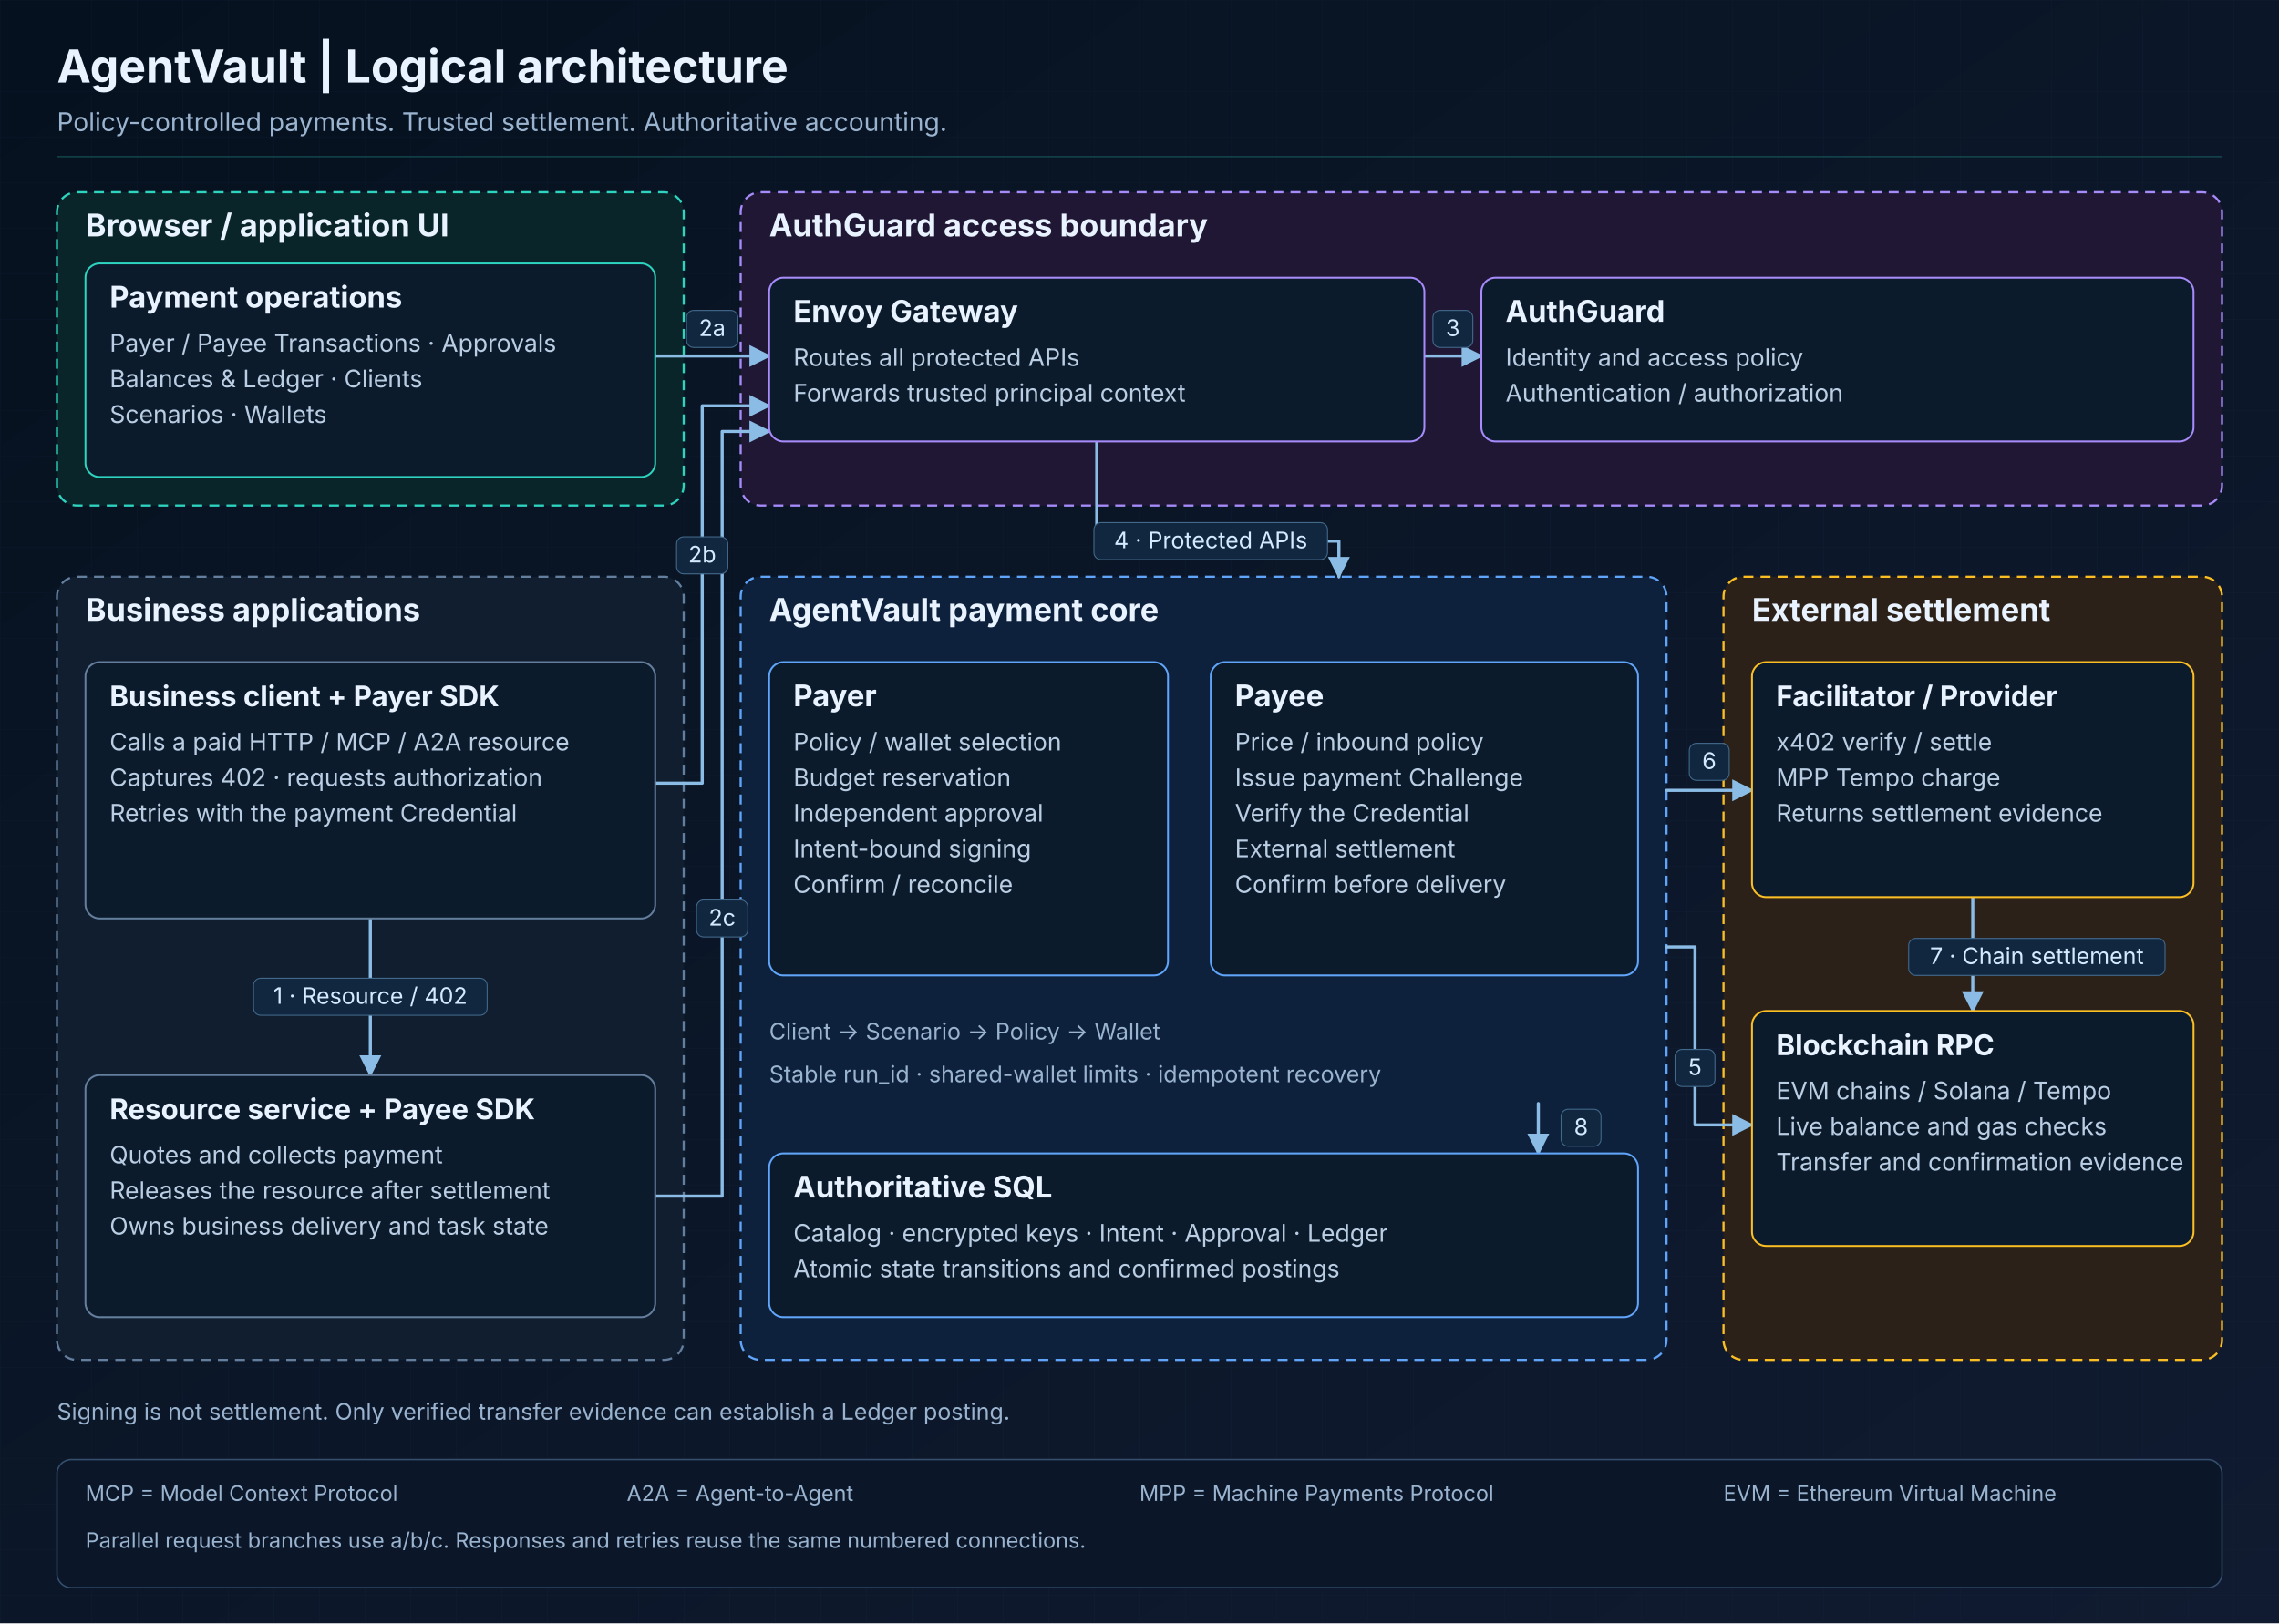
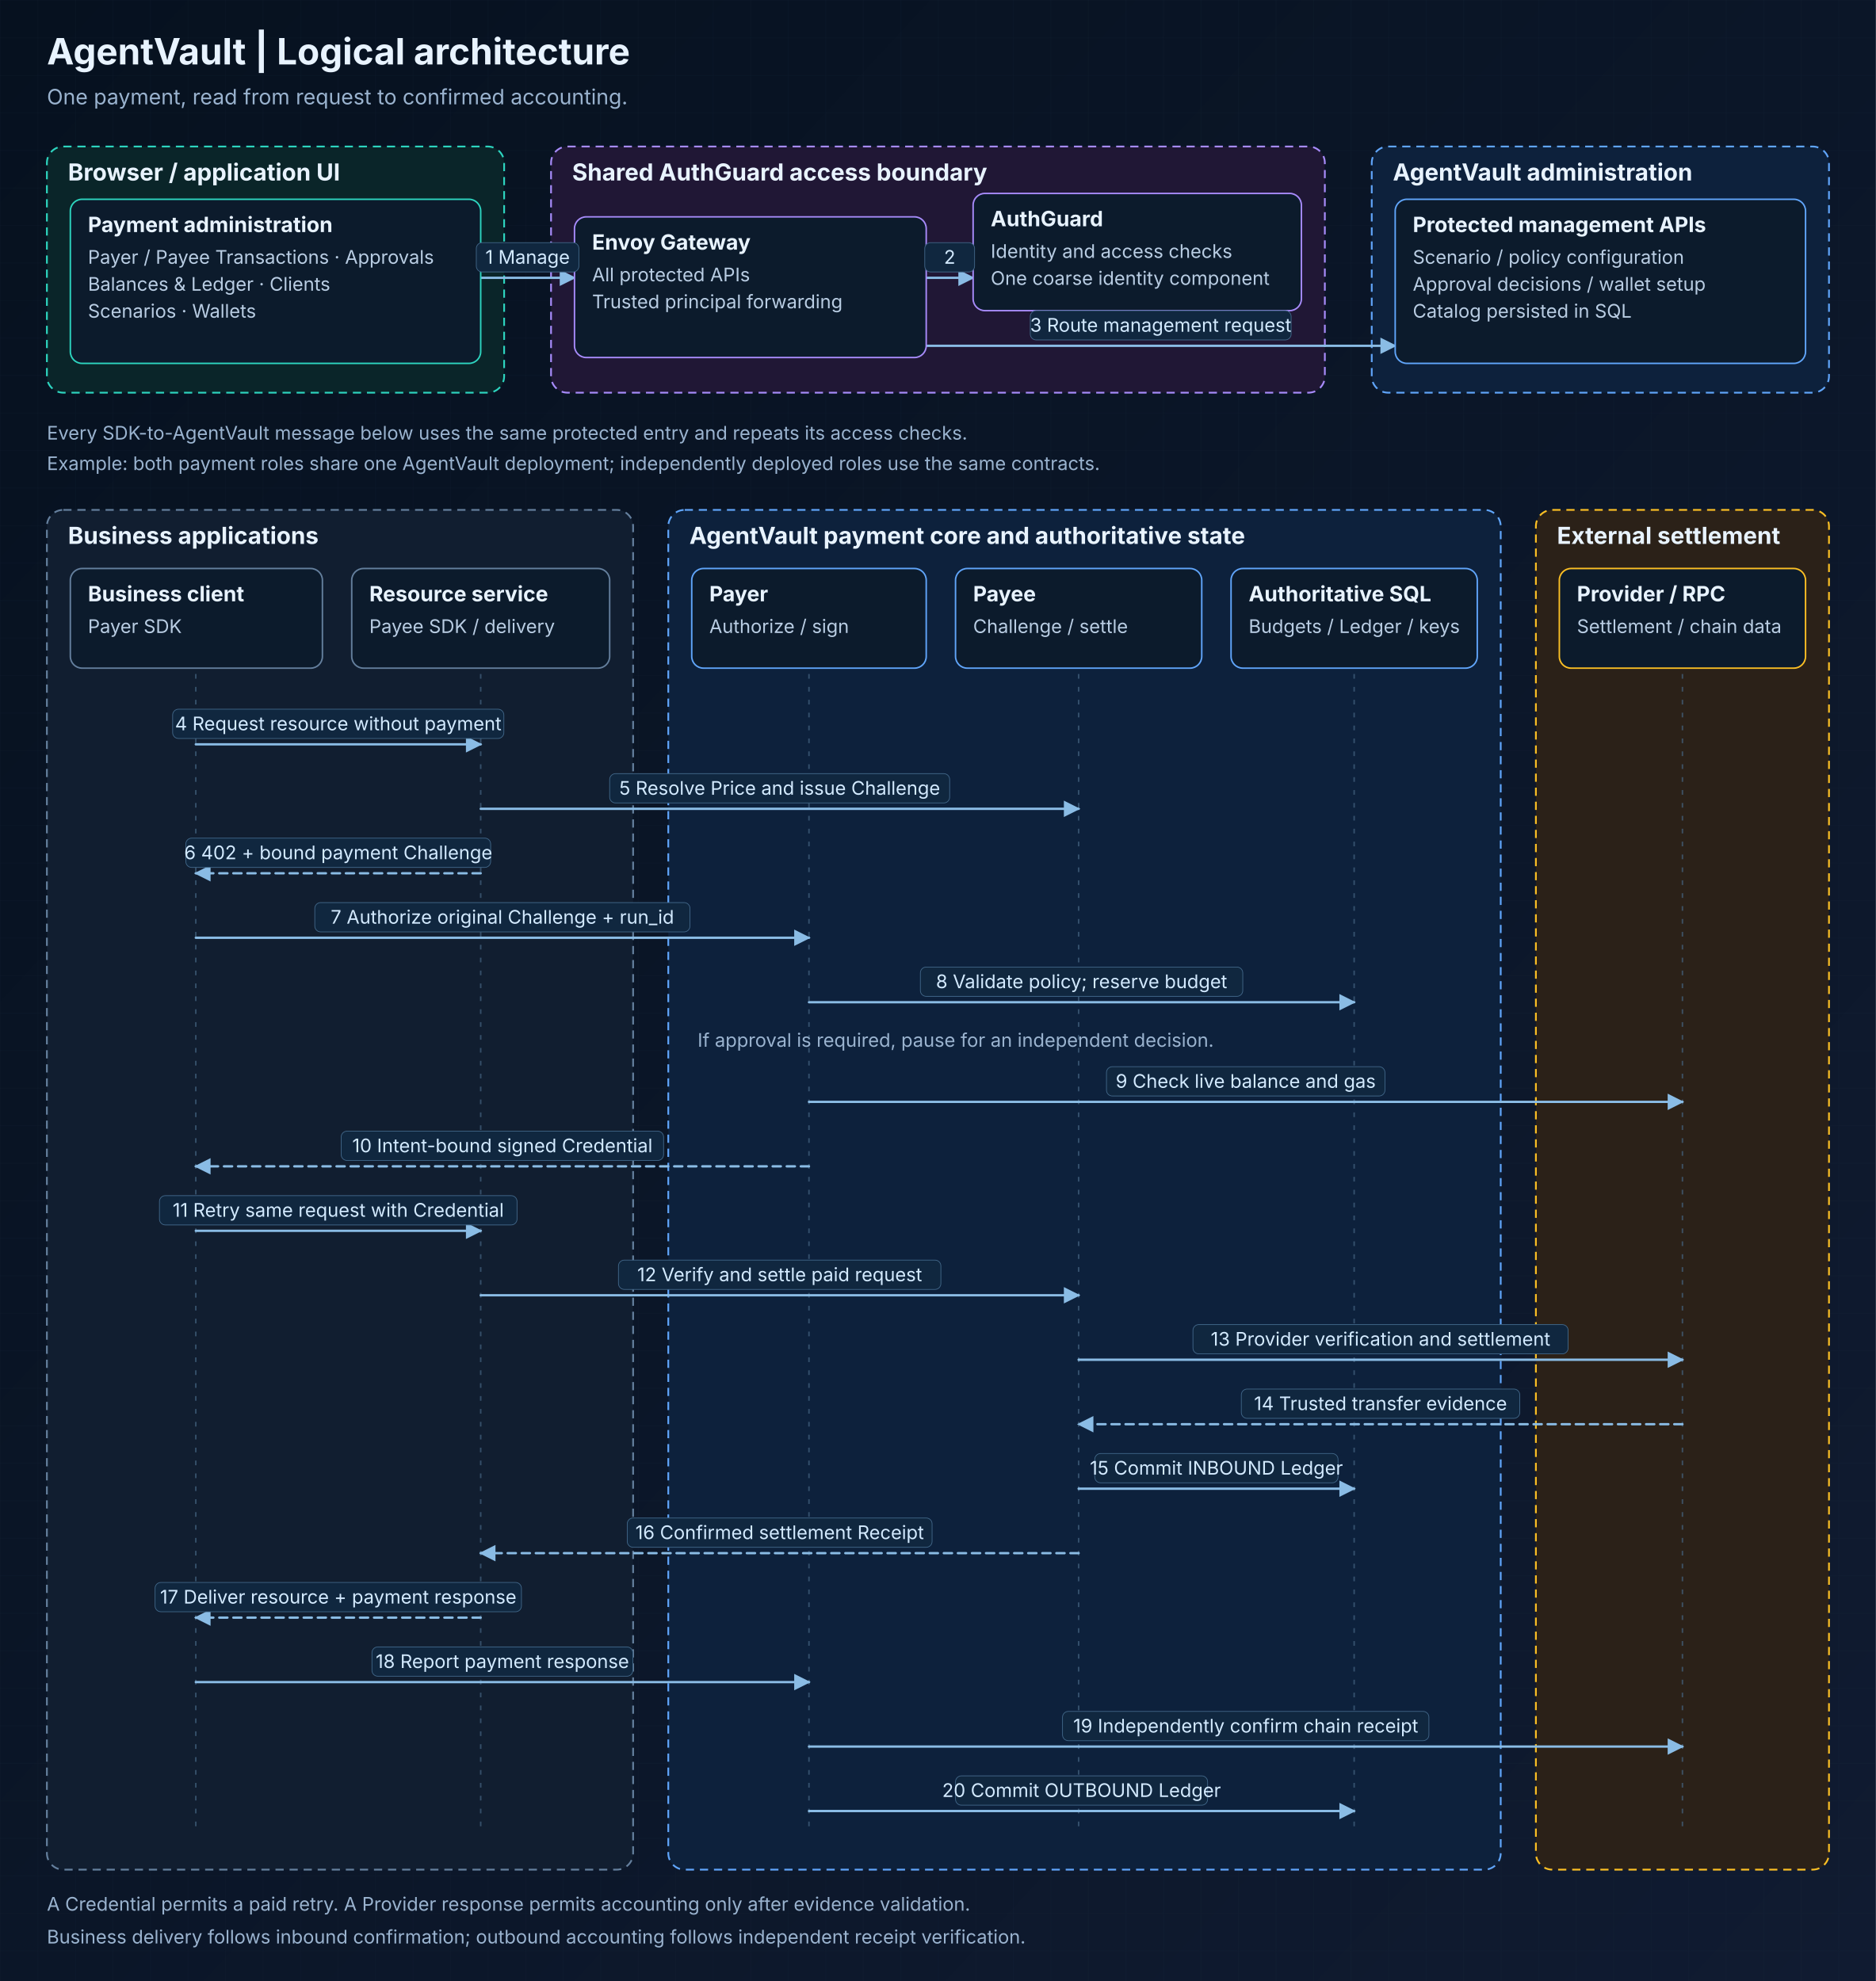
- <svg xmlns="http://www.w3.org/2000/svg" width="1600" height="1140" viewBox="0 0 1600 1140" role="img" aria-labelledby="title desc">
+ <svg xmlns="http://www.w3.org/2000/svg" width="1600" height="1690" viewBox="0 0 1600 1690" role="img" aria-labelledby="title desc">
  <defs>
    <marker id="arrow" viewBox="0 0 10 10" refX="9" refY="5" markerWidth="7" markerHeight="7" orient="auto">
      <path d="M0 0L10 5L0 10Z" fill="#8abce5" />
    </marker>
    <linearGradient id="backdrop" x2="1" y2="1">
      <stop stop-color="#06111f" />
      <stop offset="1" stop-color="#101b31" />
    </linearGradient>
    <pattern id="grid" width="32" height="32" patternUnits="userSpaceOnUse">
      <path d="M32 0H0V32" fill="none" stroke="#20354b" stroke-opacity="0.22" stroke-width="0.6" />
    </pattern>
  </defs>
-   <style>text{font-family:Inter,"Segoe UI",Arial,sans-serif;fill:#e8f3ff}.title{font-size:32px;font-weight:750}.subtitle{font-size:18px;fill:#9ab3cf}.zone-title{font-size:22px;font-weight:700}.card-title{font-weight:700}.body{font-size:17px;fill:#b9cde3}.note{fill:#9ab3cf}.call-label{font-size:16px;fill:#d3eaff}.edge{fill:none;stroke:#8abce5;stroke-width:2.2;stroke-linejoin:round;stroke-linecap:round;marker-end:url(#arrow)}</style>
-   <rect width="1600" height="1140" fill="url(#backdrop)" />
-   <rect width="1600" height="1140" fill="url(#grid)" />
-   <text x="40" y="58" class="title">AgentVault | Logical architecture</text>
-   <text x="40" y="92" class="subtitle">Policy-controlled payments. Trusted settlement. Authoritative accounting.</text>
-   <path d="M40 110H1560" stroke="#2dd4bf" stroke-opacity="0.25" />
+   <style>text{font-family:Inter,"Segoe UI",Arial,sans-serif;fill:#e8f3ff}.title{font-size:31px;font-weight:750}.subtitle{font-size:18px;fill:#9ab3cf}.zone-title{font-size:20px;font-weight:700}.card-title{font-size:18px;font-weight:700}.body{font-size:16px;fill:#b9cde3}.note{font-size:16px;fill:#9ab3cf}.call-label{font-size:16px;fill:#d3eaff}.call{fill:none;stroke:#8abce5;stroke-width:2;stroke-linecap:round;marker-end:url(#arrow)}.response{stroke-dasharray:7 5}.lifeline{stroke:#456482;stroke-opacity:0.7;stroke-width:1.3;stroke-dasharray:4 7}</style>
+   <rect width="1600" height="1690" fill="url(#backdrop)" />
+   <rect width="1600" height="1690" fill="url(#grid)" />
+   <text x="40" y="55" text-anchor="start" class="title">AgentVault | Logical architecture</text>
+   <text x="40" y="89" text-anchor="start" class="subtitle">One payment, read from request to confirmed accounting.</text>
  <g id="boundaries">
    <g id="ui" data-boundary="ui">
-       <rect x="40" y="135" width="440" height="220" rx="14" fill="#0a2529" stroke="#2dd4bf" stroke-width="1.5" stroke-dasharray="7 5" />
+       <rect x="40" y="125" width="390" height="210" rx="14" fill="#0a2529" stroke="#2dd4bf" stroke-width="1.5" stroke-dasharray="7 5" />
    </g>
    <g id="authguard" data-boundary="authguard">
-       <rect x="520" y="135" width="1040" height="220" rx="14" fill="#201735" stroke="#a78bfa" stroke-width="1.5" stroke-dasharray="7 5" />
-     </g>
-     <g id="applications" data-boundary="applications">
-       <rect x="40" y="405" width="440" height="550" rx="14" fill="#111e30" stroke="#647f9d" stroke-width="1.5" stroke-dasharray="7 5" />
-     </g>
-     <g id="payment-core" data-boundary="payment-core">
-       <rect x="520" y="405" width="650" height="550" rx="14" fill="#0d213c" stroke="#60a5fa" stroke-width="1.5" stroke-dasharray="7 5" />
-     </g>
-     <g id="settlement" data-boundary="settlement">
-       <rect x="1210" y="405" width="350" height="550" rx="14" fill="#2b2118" stroke="#fbbf24" stroke-width="1.5" stroke-dasharray="7 5" />
-     </g>
+       <rect x="470" y="125" width="660" height="210" rx="14" fill="#201735" stroke="#a78bfa" stroke-width="1.5" stroke-dasharray="7 5" />
+     </g>
+     <g id="configuration" data-boundary="configuration">
+       <rect x="1170" y="125" width="390" height="210" rx="14" fill="#0d213c" stroke="#60a5fa" stroke-width="1.5" stroke-dasharray="7 5" />
+     </g>
+     <g id="business-applications" data-boundary="business-applications">
+       <rect x="40" y="435" width="500" height="1160" rx="14" fill="#111e30" stroke="#647f9d" stroke-width="1.5" stroke-dasharray="7 5" />
+     </g>
+     <g id="agentvault-core" data-boundary="agentvault-core">
+       <rect x="570" y="435" width="710" height="1160" rx="14" fill="#0d213c" stroke="#60a5fa" stroke-width="1.5" stroke-dasharray="7 5" />
+     </g>
+     <g id="external-settlement" data-boundary="external-settlement">
+       <rect x="1310" y="435" width="250" height="1160" rx="14" fill="#2b2118" stroke="#fbbf24" stroke-width="1.5" stroke-dasharray="7 5" />
+     </g>
+     <path class="lifeline" data-lifeline="167" d="M167 575V1565" />
+     <path class="lifeline" data-lifeline="410" d="M410 575V1565" />
+     <path class="lifeline" data-lifeline="690" d="M690 575V1565" />
+     <path class="lifeline" data-lifeline="920" d="M920 575V1565" />
+     <path class="lifeline" data-lifeline="1155" d="M1155 575V1565" />
+     <path class="lifeline" data-lifeline="1435" d="M1435 575V1565" />
  </g>
  <g id="connections">
-     <path class="edge" data-call="1" d="M 260 645 L 260 755" />
-     <path class="edge" data-call="2a" d="M 460 250 L 540 250" />
-     <path class="edge" data-call="2b" d="M 460 550 L 493 550 L 493 285 L 540 285" />
-     <path class="edge" data-call="2c" d="M 460 840 L 507 840 L 507 303 L 540 303" />
-     <path class="edge" data-call="3" d="M 1000 250 L 1040 250" />
-     <path class="edge" data-call="4" d="M 770 310 L 770 380 L 940 380 L 940 405" />
-     <path class="edge" data-call="5" d="M 1170 665 L 1190 665 L 1190 790 L 1230 790" />
-     <path class="edge" data-call="6" d="M 1170 555 L 1230 555" />
-     <path class="edge" data-call="7" d="M 1385 630 L 1385 710" />
-     <path class="edge" data-call="8" d="M 1080 775 L 1080 810" />
+     <path class="call" data-call="1" d="M410 237H490" />
+     <path class="call" data-call="2" d="M790 237H830" />
+     <path class="call" data-call="3" d="M790 295H1190" />
+     <path class="call" data-call="4" d="M167 635H410" />
+     <path class="call" data-call="5" d="M410 690H920" />
+     <path class="call response" data-call="6" d="M410 745H167" />
+     <path class="call" data-call="7" d="M167 800H690" />
+     <path class="call" data-call="8" d="M690 855H1155" />
+     <path class="call" data-call="9" d="M690 940H1435" />
+     <path class="call response" data-call="10" d="M690 995H167" />
+     <path class="call" data-call="11" d="M167 1050H410" />
+     <path class="call" data-call="12" d="M410 1105H920" />
+     <path class="call" data-call="13" d="M920 1160H1435" />
+     <path class="call response" data-call="14" d="M1435 1215H920" />
+     <path class="call" data-call="15" d="M920 1270H1155" />
+     <path class="call response" data-call="16" d="M920 1325H410" />
+     <path class="call response" data-call="17" d="M410 1380H167" />
+     <path class="call" data-call="18" d="M167 1435H690" />
+     <path class="call" data-call="19" d="M690 1490H1435" />
+     <path class="call" data-call="20" d="M690 1545H1155" />
  </g>
  <g id="components-and-labels">
-     <text x="60" y="166" class="zone-title">Browser / application UI</text>
-     <g id="dashboard" data-component="dashboard" data-box="60,185,400,150">
-       <rect x="60" y="185" width="400" height="150" rx="10" fill="#0c1b2c" stroke="#2dd4bf" stroke-width="1.3" />
-       <text x="77" y="216" class="card-title" style="font-size:21px">Payment operations</text>
-       <text x="77" y="247" class="body">Payer / Payee Transactions · Approvals</text>
-       <text x="77" y="272" class="body">Balances &amp; Ledger · Clients</text>
-       <text x="77" y="297" class="body">Scenarios · Wallets</text>
-     </g>
-     <text x="540" y="166" class="zone-title">AuthGuard access boundary</text>
-     <g id="gateway" data-component="gateway" data-box="540,195,460,115">
-       <rect x="540" y="195" width="460" height="115" rx="10" fill="#0c1b2c" stroke="#a78bfa" stroke-width="1.3" />
-       <text x="557" y="226" class="card-title" style="font-size:21px">Envoy Gateway</text>
-       <text x="557" y="257" class="body">Routes all protected APIs</text>
-       <text x="557" y="282" class="body">Forwards trusted principal context</text>
-     </g>
-     <g id="identity" data-component="identity" data-box="1040,195,500,115">
-       <rect x="1040" y="195" width="500" height="115" rx="10" fill="#0c1b2c" stroke="#a78bfa" stroke-width="1.3" />
-       <text x="1057" y="226" class="card-title" style="font-size:21px">AuthGuard</text>
-       <text x="1057" y="257" class="body">Identity and access policy</text>
-       <text x="1057" y="282" class="body">Authentication / authorization</text>
-     </g>
-     <text x="60" y="436" class="zone-title">Business applications</text>
-     <g id="payer-sdk" data-component="payer-sdk" data-box="60,465,400,180">
-       <rect x="60" y="465" width="400" height="180" rx="10" fill="#0c1b2c" stroke="#647f9d" stroke-width="1.3" />
-       <text x="77" y="496" class="card-title" style="font-size:20px">Business client + Payer SDK</text>
-       <text x="77" y="527" class="body">Calls a paid HTTP / MCP / A2A resource</text>
-       <text x="77" y="552" class="body">Captures 402 · requests authorization</text>
-       <text x="77" y="577" class="body">Retries with the payment Credential</text>
-     </g>
-     <g id="payee-sdk" data-component="payee-sdk" data-box="60,755,400,170">
-       <rect x="60" y="755" width="400" height="170" rx="10" fill="#0c1b2c" stroke="#647f9d" stroke-width="1.3" />
-       <text x="77" y="786" class="card-title" style="font-size:20px">Resource service + Payee SDK</text>
-       <text x="77" y="817" class="body">Quotes and collects payment</text>
-       <text x="77" y="842" class="body">Releases the resource after settlement</text>
-       <text x="77" y="867" class="body">Owns business delivery and task state</text>
-     </g>
-     <text x="540" y="436" class="zone-title">AgentVault payment core</text>
-     <g id="payer" data-component="payer" data-box="540,465,280,220">
-       <rect x="540" y="465" width="280" height="220" rx="10" fill="#0c1b2c" stroke="#60a5fa" stroke-width="1.3" />
-       <text x="557" y="496" class="card-title" style="font-size:21px">Payer</text>
-       <text x="557" y="527" class="body">Policy / wallet selection</text>
-       <text x="557" y="552" class="body">Budget reservation</text>
-       <text x="557" y="577" class="body">Independent approval</text>
-       <text x="557" y="602" class="body">Intent-bound signing</text>
-       <text x="557" y="627" class="body">Confirm / reconcile</text>
-     </g>
-     <g id="payee" data-component="payee" data-box="850,465,300,220">
-       <rect x="850" y="465" width="300" height="220" rx="10" fill="#0c1b2c" stroke="#60a5fa" stroke-width="1.3" />
-       <text x="867" y="496" class="card-title" style="font-size:21px">Payee</text>
-       <text x="867" y="527" class="body">Price / inbound policy</text>
-       <text x="867" y="552" class="body">Issue payment Challenge</text>
-       <text x="867" y="577" class="body">Verify the Credential</text>
-       <text x="867" y="602" class="body">External settlement</text>
-       <text x="867" y="627" class="body">Confirm before delivery</text>
-     </g>
-     <text x="540" y="730" class="note" style="font-size:16px">Client → Scenario → Policy → Wallet</text>
-     <text x="540" y="760" class="note" style="font-size:16px">Stable run_id · shared-wallet limits · idempotent recovery</text>
-     <g id="sql" data-component="sql" data-box="540,810,610,115">
-       <rect x="540" y="810" width="610" height="115" rx="10" fill="#0c1b2c" stroke="#60a5fa" stroke-width="1.3" />
-       <text x="557" y="841" class="card-title" style="font-size:21px">Authoritative SQL</text>
-       <text x="557" y="872" class="body">Catalog · encrypted keys · Intent · Approval · Ledger</text>
-       <text x="557" y="897" class="body">Atomic state transitions and confirmed postings</text>
-     </g>
-     <text x="1230" y="436" class="zone-title">External settlement</text>
-     <g id="provider" data-component="provider" data-box="1230,465,310,165">
-       <rect x="1230" y="465" width="310" height="165" rx="10" fill="#0c1b2c" stroke="#fbbf24" stroke-width="1.3" />
-       <text x="1247" y="496" class="card-title" style="font-size:20px">Facilitator / Provider</text>
-       <text x="1247" y="527" class="body">x402 verify / settle</text>
-       <text x="1247" y="552" class="body">MPP Tempo charge</text>
-       <text x="1247" y="577" class="body">Returns settlement evidence</text>
-     </g>
-     <g id="chain" data-component="chain" data-box="1230,710,310,165">
-       <rect x="1230" y="710" width="310" height="165" rx="10" fill="#0c1b2c" stroke="#fbbf24" stroke-width="1.3" />
-       <text x="1247" y="741" class="card-title" style="font-size:20px">Blockchain RPC</text>
-       <text x="1247" y="772" class="body">EVM chains / Solana / Tempo</text>
-       <text x="1247" y="797" class="body">Live balance and gas checks</text>
-       <text x="1247" y="822" class="body">Transfer and confirmation evidence</text>
+     <text x="58" y="154" text-anchor="start" class="zone-title">Browser / application UI</text>
+     <g id="management-ui" data-component="management-ui" data-box="60,170,350,140">
+       <rect x="60" y="170" width="350" height="140" rx="10" fill="#0c1b2c" stroke="#2dd4bf" stroke-width="1.3" />
+       <text x="75" y="198" text-anchor="start" class="card-title">Payment administration</text>
+       <text x="75" y="225" text-anchor="start" class="body">Payer / Payee Transactions · Approvals</text>
+       <text x="75" y="248" text-anchor="start" class="body">Balances &amp; Ledger · Clients</text>
+       <text x="75" y="271" text-anchor="start" class="body">Scenarios · Wallets</text>
+     </g>
+     <text x="488" y="154" text-anchor="start" class="zone-title">Shared AuthGuard access boundary</text>
+     <g id="gateway" data-component="gateway" data-box="490,185,300,120">
+       <rect x="490" y="185" width="300" height="120" rx="10" fill="#0c1b2c" stroke="#a78bfa" stroke-width="1.3" />
+       <text x="505" y="213" text-anchor="start" class="card-title">Envoy Gateway</text>
+       <text x="505" y="240" text-anchor="start" class="body">All protected APIs</text>
+       <text x="505" y="263" text-anchor="start" class="body">Trusted principal forwarding</text>
+     </g>
+     <g id="auth-service" data-component="auth-service" data-box="830,165,280,100">
+       <rect x="830" y="165" width="280" height="100" rx="10" fill="#0c1b2c" stroke="#a78bfa" stroke-width="1.3" />
+       <text x="845" y="193" text-anchor="start" class="card-title">AuthGuard</text>
+       <text x="845" y="220" text-anchor="start" class="body">Identity and access checks</text>
+       <text x="845" y="243" text-anchor="start" class="body">One coarse identity component</text>
+     </g>
+     <text x="1188" y="154" text-anchor="start" class="zone-title">AgentVault administration</text>
+     <g id="admin-api" data-component="admin-api" data-box="1190,170,350,140">
+       <rect x="1190" y="170" width="350" height="140" rx="10" fill="#0c1b2c" stroke="#60a5fa" stroke-width="1.3" />
+       <text x="1205" y="198" text-anchor="start" class="card-title">Protected management APIs</text>
+       <text x="1205" y="225" text-anchor="start" class="body">Scenario / policy configuration</text>
+       <text x="1205" y="248" text-anchor="start" class="body">Approval decisions / wallet setup</text>
+       <text x="1205" y="271" text-anchor="start" class="body">Catalog persisted in SQL</text>
    </g>
    <g data-call-label="1">
-       <rect x="178.0" y="687" width="164" height="26" rx="5" fill="#10273f" stroke="#42688a" stroke-width="0.7" />
-       <text x="260" y="705" text-anchor="middle" class="call-label">1 · Resource / 402</text>
-     </g>
-     <g data-call-label="2a">
-       <rect x="482.0" y="218" width="36" height="26" rx="5" fill="#10273f" stroke="#42688a" stroke-width="0.7" />
-       <text x="500" y="236" text-anchor="middle" class="call-label">2a</text>
-     </g>
-     <g data-call-label="2b">
-       <rect x="475.0" y="377" width="36" height="26" rx="5" fill="#10273f" stroke="#42688a" stroke-width="0.7" />
-       <text x="493" y="395" text-anchor="middle" class="call-label">2b</text>
-     </g>
-     <g data-call-label="2c">
-       <rect x="489.0" y="632" width="36" height="26" rx="5" fill="#10273f" stroke="#42688a" stroke-width="0.7" />
-       <text x="507" y="650" text-anchor="middle" class="call-label">2c</text>
+       <rect x="406.25" y="207" width="87.5" height="25" rx="5" fill="#10273f" stroke="#42688a" stroke-width="0.6" />
+       <text x="450.0" y="225" text-anchor="middle" class="call-label">1  Manage</text>
+     </g>
+     <g data-call-label="2">
+       <rect x="788.75" y="207" width="42.5" height="25" rx="5" fill="#10273f" stroke="#42688a" stroke-width="0.6" />
+       <text x="810.0" y="225" text-anchor="middle" class="call-label">2  </text>
    </g>
    <g data-call-label="3">
-       <rect x="1006.0" y="218" width="28" height="26" rx="5" fill="#10273f" stroke="#42688a" stroke-width="0.7" />
-       <text x="1020" y="236" text-anchor="middle" class="call-label">3</text>
+       <rect x="878.75" y="265" width="222.5" height="25" rx="5" fill="#10273f" stroke="#42688a" stroke-width="0.6" />
+       <text x="990.0" y="283" text-anchor="middle" class="call-label">3  Route management request</text>
+     </g>
+     <text x="40" y="375" text-anchor="start" class="note">Every SDK-to-AgentVault message below uses the same protected entry and repeats its access checks.</text>
+     <text x="40" y="401" text-anchor="start" class="note">Example: both payment roles share one AgentVault deployment; independently deployed roles use the same contracts.</text>
+     <text x="58" y="464" text-anchor="start" class="zone-title">Business applications</text>
+     <text x="588" y="464" text-anchor="start" class="zone-title">AgentVault payment core and authoritative state</text>
+     <text x="1328" y="464" text-anchor="start" class="zone-title">External settlement</text>
+     <g id="payer-sdk" data-component="payer-sdk" data-box="60,485,215,85">
+       <rect x="60" y="485" width="215" height="85" rx="10" fill="#0c1b2c" stroke="#647f9d" stroke-width="1.3" />
+       <text x="75" y="513" text-anchor="start" class="card-title">Business client</text>
+       <text x="75" y="540" text-anchor="start" class="body">Payer SDK</text>
+     </g>
+     <g id="payee-sdk" data-component="payee-sdk" data-box="300,485,220,85">
+       <rect x="300" y="485" width="220" height="85" rx="10" fill="#0c1b2c" stroke="#647f9d" stroke-width="1.3" />
+       <text x="315" y="513" text-anchor="start" class="card-title">Resource service</text>
+       <text x="315" y="540" text-anchor="start" class="body">Payee SDK / delivery</text>
+     </g>
+     <g id="payer" data-component="payer" data-box="590,485,200,85">
+       <rect x="590" y="485" width="200" height="85" rx="10" fill="#0c1b2c" stroke="#60a5fa" stroke-width="1.3" />
+       <text x="605" y="513" text-anchor="start" class="card-title">Payer</text>
+       <text x="605" y="540" text-anchor="start" class="body">Authorize / sign</text>
+     </g>
+     <g id="payee" data-component="payee" data-box="815,485,210,85">
+       <rect x="815" y="485" width="210" height="85" rx="10" fill="#0c1b2c" stroke="#60a5fa" stroke-width="1.3" />
+       <text x="830" y="513" text-anchor="start" class="card-title">Payee</text>
+       <text x="830" y="540" text-anchor="start" class="body">Challenge / settle</text>
+     </g>
+     <g id="sql" data-component="sql" data-box="1050,485,210,85">
+       <rect x="1050" y="485" width="210" height="85" rx="10" fill="#0c1b2c" stroke="#60a5fa" stroke-width="1.3" />
+       <text x="1065" y="513" text-anchor="start" class="card-title">Authoritative SQL</text>
+       <text x="1065" y="540" text-anchor="start" class="body">Budgets / Ledger / keys</text>
+     </g>
+     <g id="provider-rpc" data-component="provider-rpc" data-box="1330,485,210,85">
+       <rect x="1330" y="485" width="210" height="85" rx="10" fill="#0c1b2c" stroke="#fbbf24" stroke-width="1.3" />
+       <text x="1345" y="513" text-anchor="start" class="card-title">Provider / RPC</text>
+       <text x="1345" y="540" text-anchor="start" class="body">Settlement / chain data</text>
    </g>
    <g data-call-label="4">
-       <rect x="768.0" y="367" width="164" height="26" rx="5" fill="#10273f" stroke="#42688a" stroke-width="0.7" />
-       <text x="850" y="385" text-anchor="middle" class="call-label">4 · Protected APIs</text>
+       <rect x="147.25" y="605" width="282.5" height="25" rx="5" fill="#10273f" stroke="#42688a" stroke-width="0.6" />
+       <text x="288.5" y="623" text-anchor="middle" class="call-label">4  Request resource without payment</text>
    </g>
    <g data-call-label="5">
-       <rect x="1176.0" y="737" width="28" height="26" rx="5" fill="#10273f" stroke="#42688a" stroke-width="0.7" />
-       <text x="1190" y="755" text-anchor="middle" class="call-label">5</text>
+       <rect x="520.0" y="660" width="290.0" height="25" rx="5" fill="#10273f" stroke="#42688a" stroke-width="0.6" />
+       <text x="665.0" y="678" text-anchor="middle" class="call-label">5  Resolve Price and issue Challenge</text>
    </g>
    <g data-call-label="6">
-       <rect x="1186.0" y="522" width="28" height="26" rx="5" fill="#10273f" stroke="#42688a" stroke-width="0.7" />
-       <text x="1200" y="540" text-anchor="middle" class="call-label">6</text>
+       <rect x="158.5" y="715" width="260.0" height="25" rx="5" fill="#10273f" stroke="#42688a" stroke-width="0.6" />
+       <text x="288.5" y="733" text-anchor="middle" class="call-label">6  402 + bound payment Challenge</text>
    </g>
    <g data-call-label="7">
-       <rect x="1340.0" y="659" width="180" height="26" rx="5" fill="#10273f" stroke="#42688a" stroke-width="0.7" />
-       <text x="1430" y="677" text-anchor="middle" class="call-label">7 · Chain settlement</text>
+       <rect x="268.5" y="770" width="320.0" height="25" rx="5" fill="#10273f" stroke="#42688a" stroke-width="0.6" />
+       <text x="428.5" y="788" text-anchor="middle" class="call-label">7  Authorize original Challenge + run_id</text>
    </g>
    <g data-call-label="8">
-       <rect x="1096.0" y="779" width="28" height="26" rx="5" fill="#10273f" stroke="#42688a" stroke-width="0.7" />
-       <text x="1110" y="797" text-anchor="middle" class="call-label">8</text>
-     </g>
-     <text x="40" y="997" class="note" style="font-size:16px">Signing is not settlement. Only verified transfer evidence can establish a Ledger posting.</text>
-     <rect x="40" y="1025" width="1520" height="90" rx="10" fill="#0b1729" stroke="#35506f" />
-     <text x="60" y="1054" class="note" style="font-size:15px">MCP = Model Context Protocol</text>
-     <text x="440" y="1054" class="note" style="font-size:15px">A2A = Agent-to-Agent</text>
-     <text x="800" y="1054" class="note" style="font-size:15px">MPP = Machine Payments Protocol</text>
-     <text x="1210" y="1054" class="note" style="font-size:15px">EVM = Ethereum Virtual Machine</text>
-     <text x="60" y="1087" class="note" style="font-size:15px">Parallel request branches use a/b/c. Responses and retries reuse the same numbered connections.</text>
+       <rect x="785.0" y="825" width="275.0" height="25" rx="5" fill="#10273f" stroke="#42688a" stroke-width="0.6" />
+       <text x="922.5" y="843" text-anchor="middle" class="call-label">8  Validate policy; reserve budget</text>
+     </g>
+     <g data-call-label="9">
+       <rect x="943.75" y="910" width="237.5" height="25" rx="5" fill="#10273f" stroke="#42688a" stroke-width="0.6" />
+       <text x="1062.5" y="928" text-anchor="middle" class="call-label">9  Check live balance and gas</text>
+     </g>
+     <g data-call-label="10">
+       <rect x="291.0" y="965" width="275.0" height="25" rx="5" fill="#10273f" stroke="#42688a" stroke-width="0.6" />
+       <text x="428.5" y="983" text-anchor="middle" class="call-label">10  Intent-bound signed Credential</text>
+     </g>
+     <g data-call-label="11">
+       <rect x="136.0" y="1020" width="305.0" height="25" rx="5" fill="#10273f" stroke="#42688a" stroke-width="0.6" />
+       <text x="288.5" y="1038" text-anchor="middle" class="call-label">11  Retry same request with Credential</text>
+     </g>
+     <g data-call-label="12">
+       <rect x="527.5" y="1075" width="275.0" height="25" rx="5" fill="#10273f" stroke="#42688a" stroke-width="0.6" />
+       <text x="665.0" y="1093" text-anchor="middle" class="call-label">12  Verify and settle paid request</text>
+     </g>
+     <g data-call-label="13">
+       <rect x="1017.5" y="1130" width="320.0" height="25" rx="5" fill="#10273f" stroke="#42688a" stroke-width="0.6" />
+       <text x="1177.5" y="1148" text-anchor="middle" class="call-label">13  Provider verification and settlement</text>
+     </g>
+     <g data-call-label="14">
+       <rect x="1058.75" y="1185" width="237.5" height="25" rx="5" fill="#10273f" stroke="#42688a" stroke-width="0.6" />
+       <text x="1177.5" y="1203" text-anchor="middle" class="call-label">14  Trusted transfer evidence</text>
+     </g>
+     <g data-call-label="15">
+       <rect x="933.75" y="1240" width="207.5" height="25" rx="5" fill="#10273f" stroke="#42688a" stroke-width="0.6" />
+       <text x="1037.5" y="1258" text-anchor="middle" class="call-label">15  Commit INBOUND Ledger</text>
+     </g>
+     <g data-call-label="16">
+       <rect x="535.0" y="1295" width="260.0" height="25" rx="5" fill="#10273f" stroke="#42688a" stroke-width="0.6" />
+       <text x="665.0" y="1313" text-anchor="middle" class="call-label">16  Confirmed settlement Receipt</text>
+     </g>
+     <g data-call-label="17">
+       <rect x="132.25" y="1350" width="312.5" height="25" rx="5" fill="#10273f" stroke="#42688a" stroke-width="0.6" />
+       <text x="288.5" y="1368" text-anchor="middle" class="call-label">17  Deliver resource + payment response</text>
+     </g>
+     <g data-call-label="18">
+       <rect x="317.25" y="1405" width="222.5" height="25" rx="5" fill="#10273f" stroke="#42688a" stroke-width="0.6" />
+       <text x="428.5" y="1423" text-anchor="middle" class="call-label">18  Report payment response</text>
+     </g>
+     <g data-call-label="19">
+       <rect x="906.25" y="1460" width="312.5" height="25" rx="5" fill="#10273f" stroke="#42688a" stroke-width="0.6" />
+       <text x="1062.5" y="1478" text-anchor="middle" class="call-label">19  Independently confirm chain receipt</text>
+     </g>
+     <g data-call-label="20">
+       <rect x="815.0" y="1515" width="215.0" height="25" rx="5" fill="#10273f" stroke="#42688a" stroke-width="0.6" />
+       <text x="922.5" y="1533" text-anchor="middle" class="call-label">20  Commit OUTBOUND Ledger</text>
+     </g>
+     <text x="595" y="893" text-anchor="start" class="note">If approval is required, pause for an independent decision.</text>
+     <text x="40" y="1630" text-anchor="start" class="note">A Credential permits a paid retry. A Provider response permits accounting only after evidence validation.</text>
+     <text x="40" y="1658" text-anchor="start" class="note">Business delivery follows inbound confirmation; outbound accounting follows independent receipt verification.</text>
  </g>
</svg>
